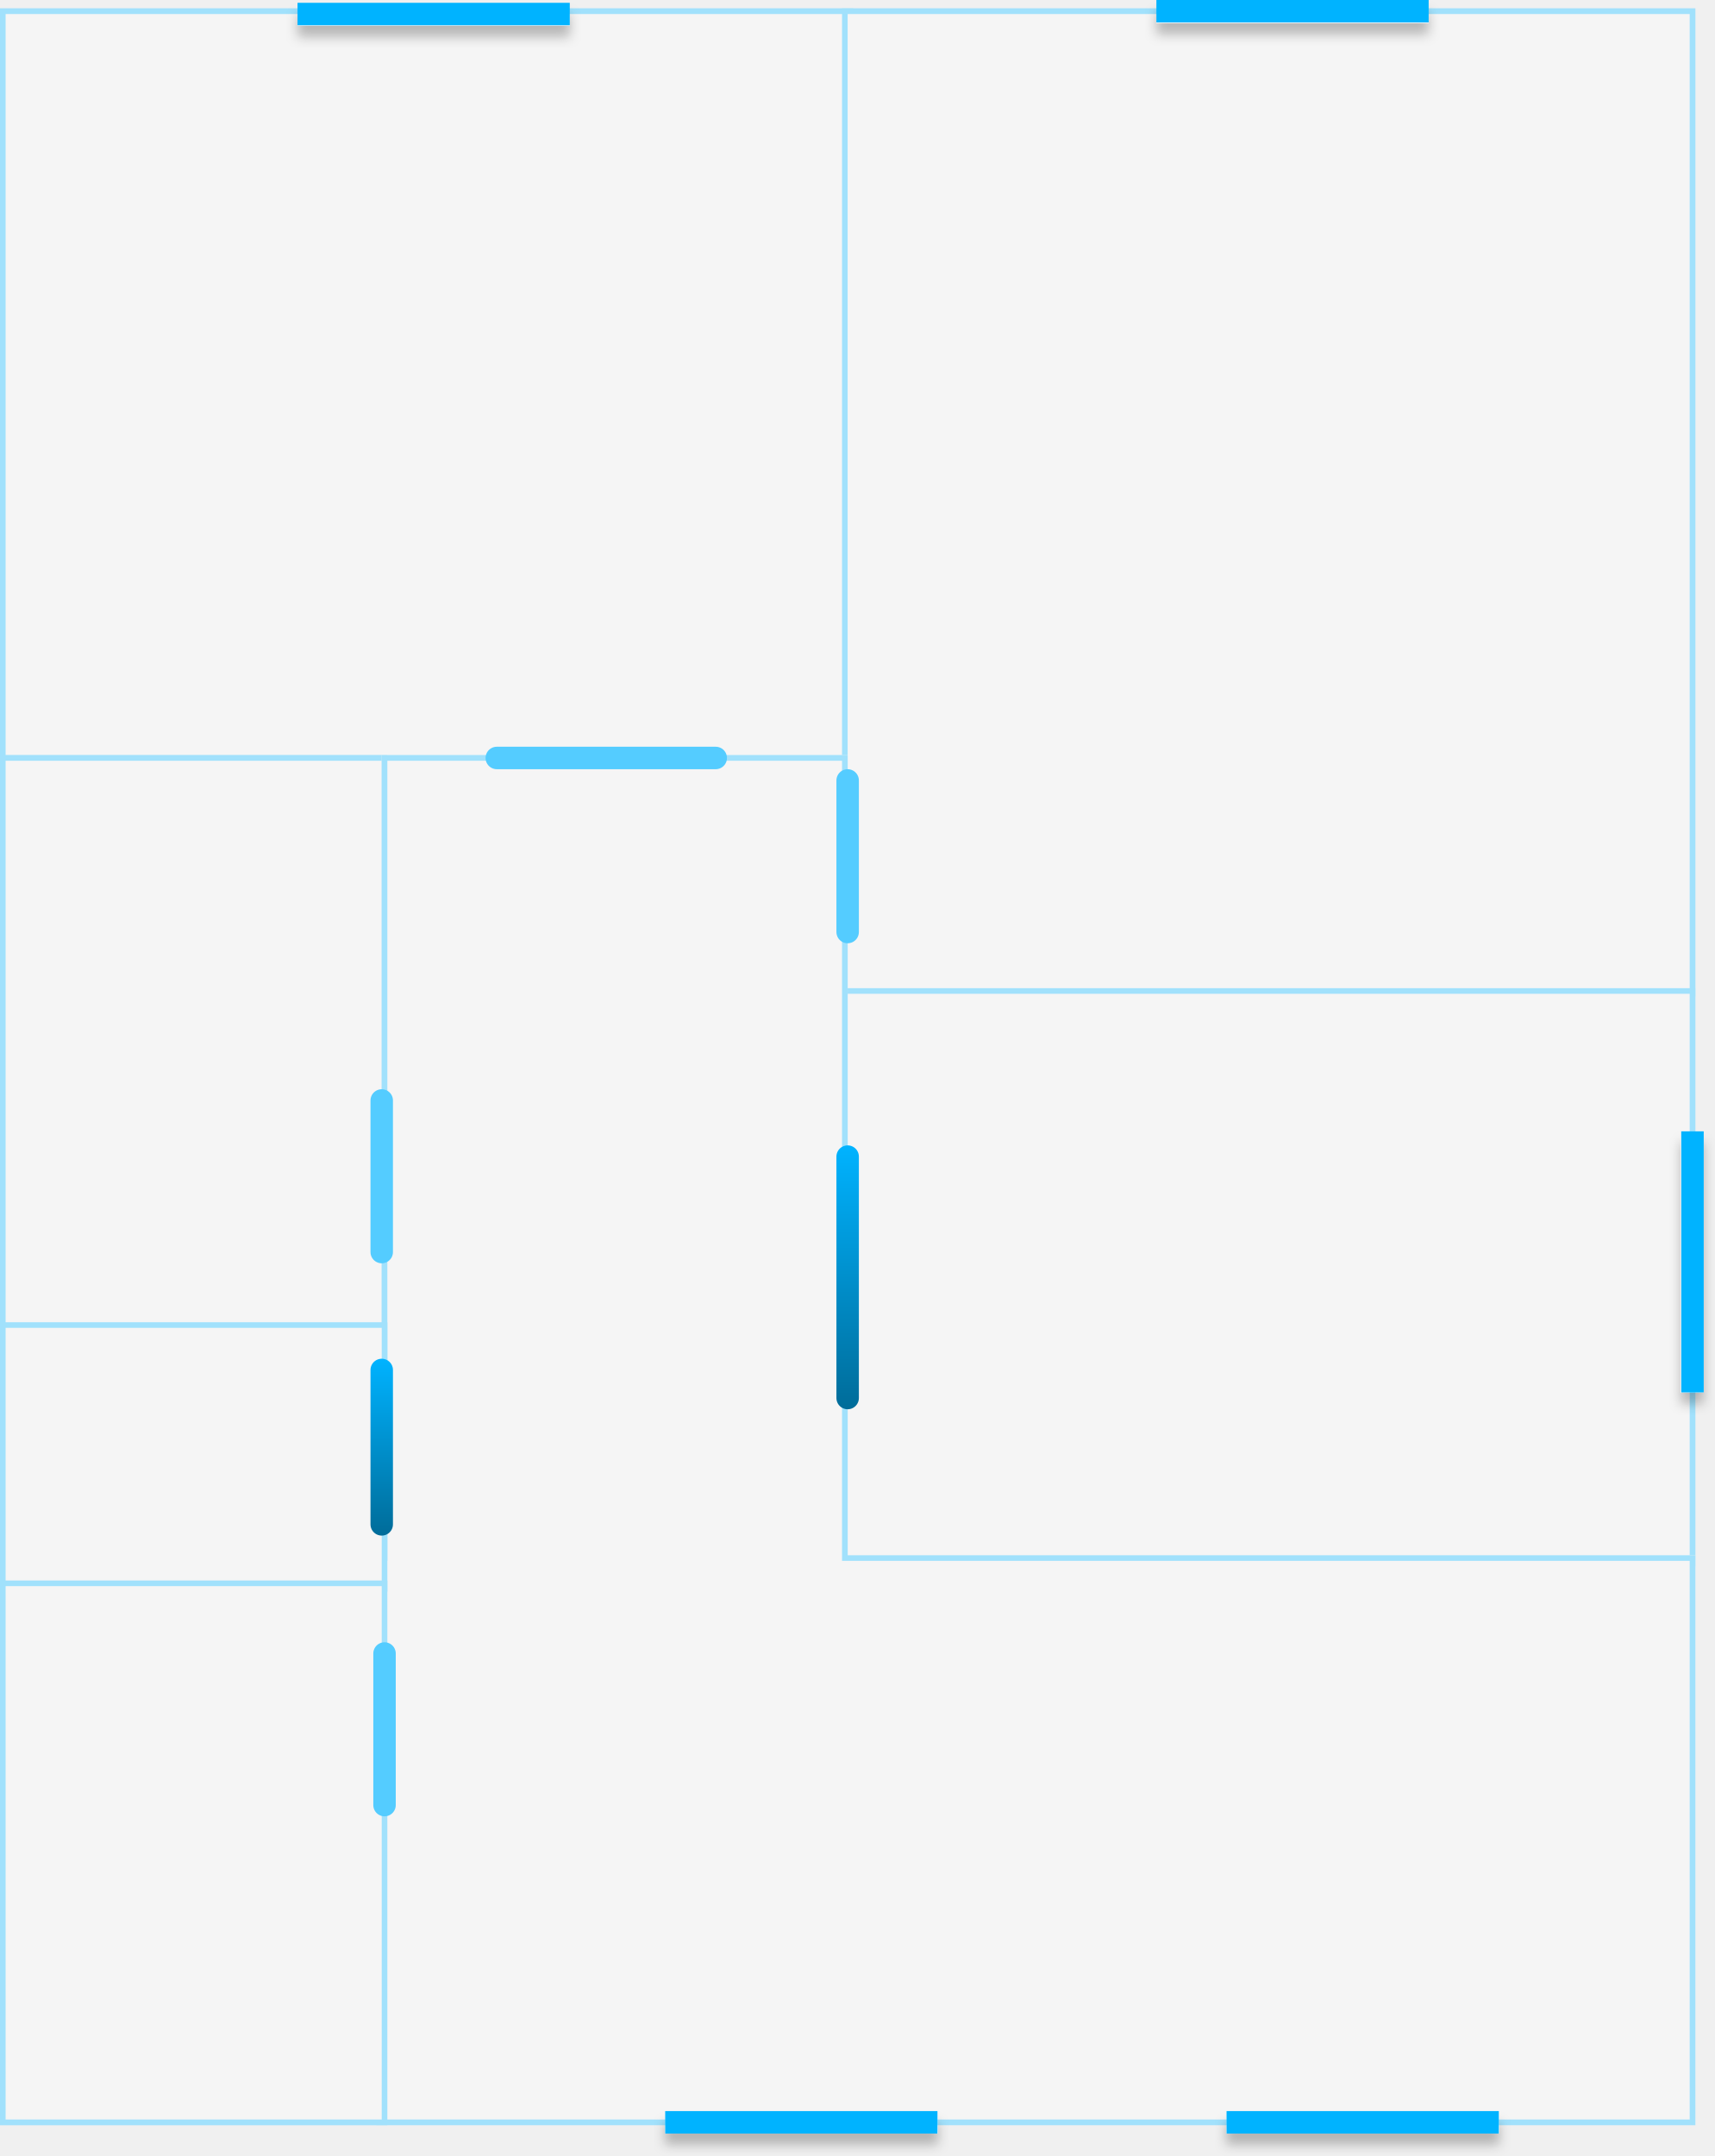
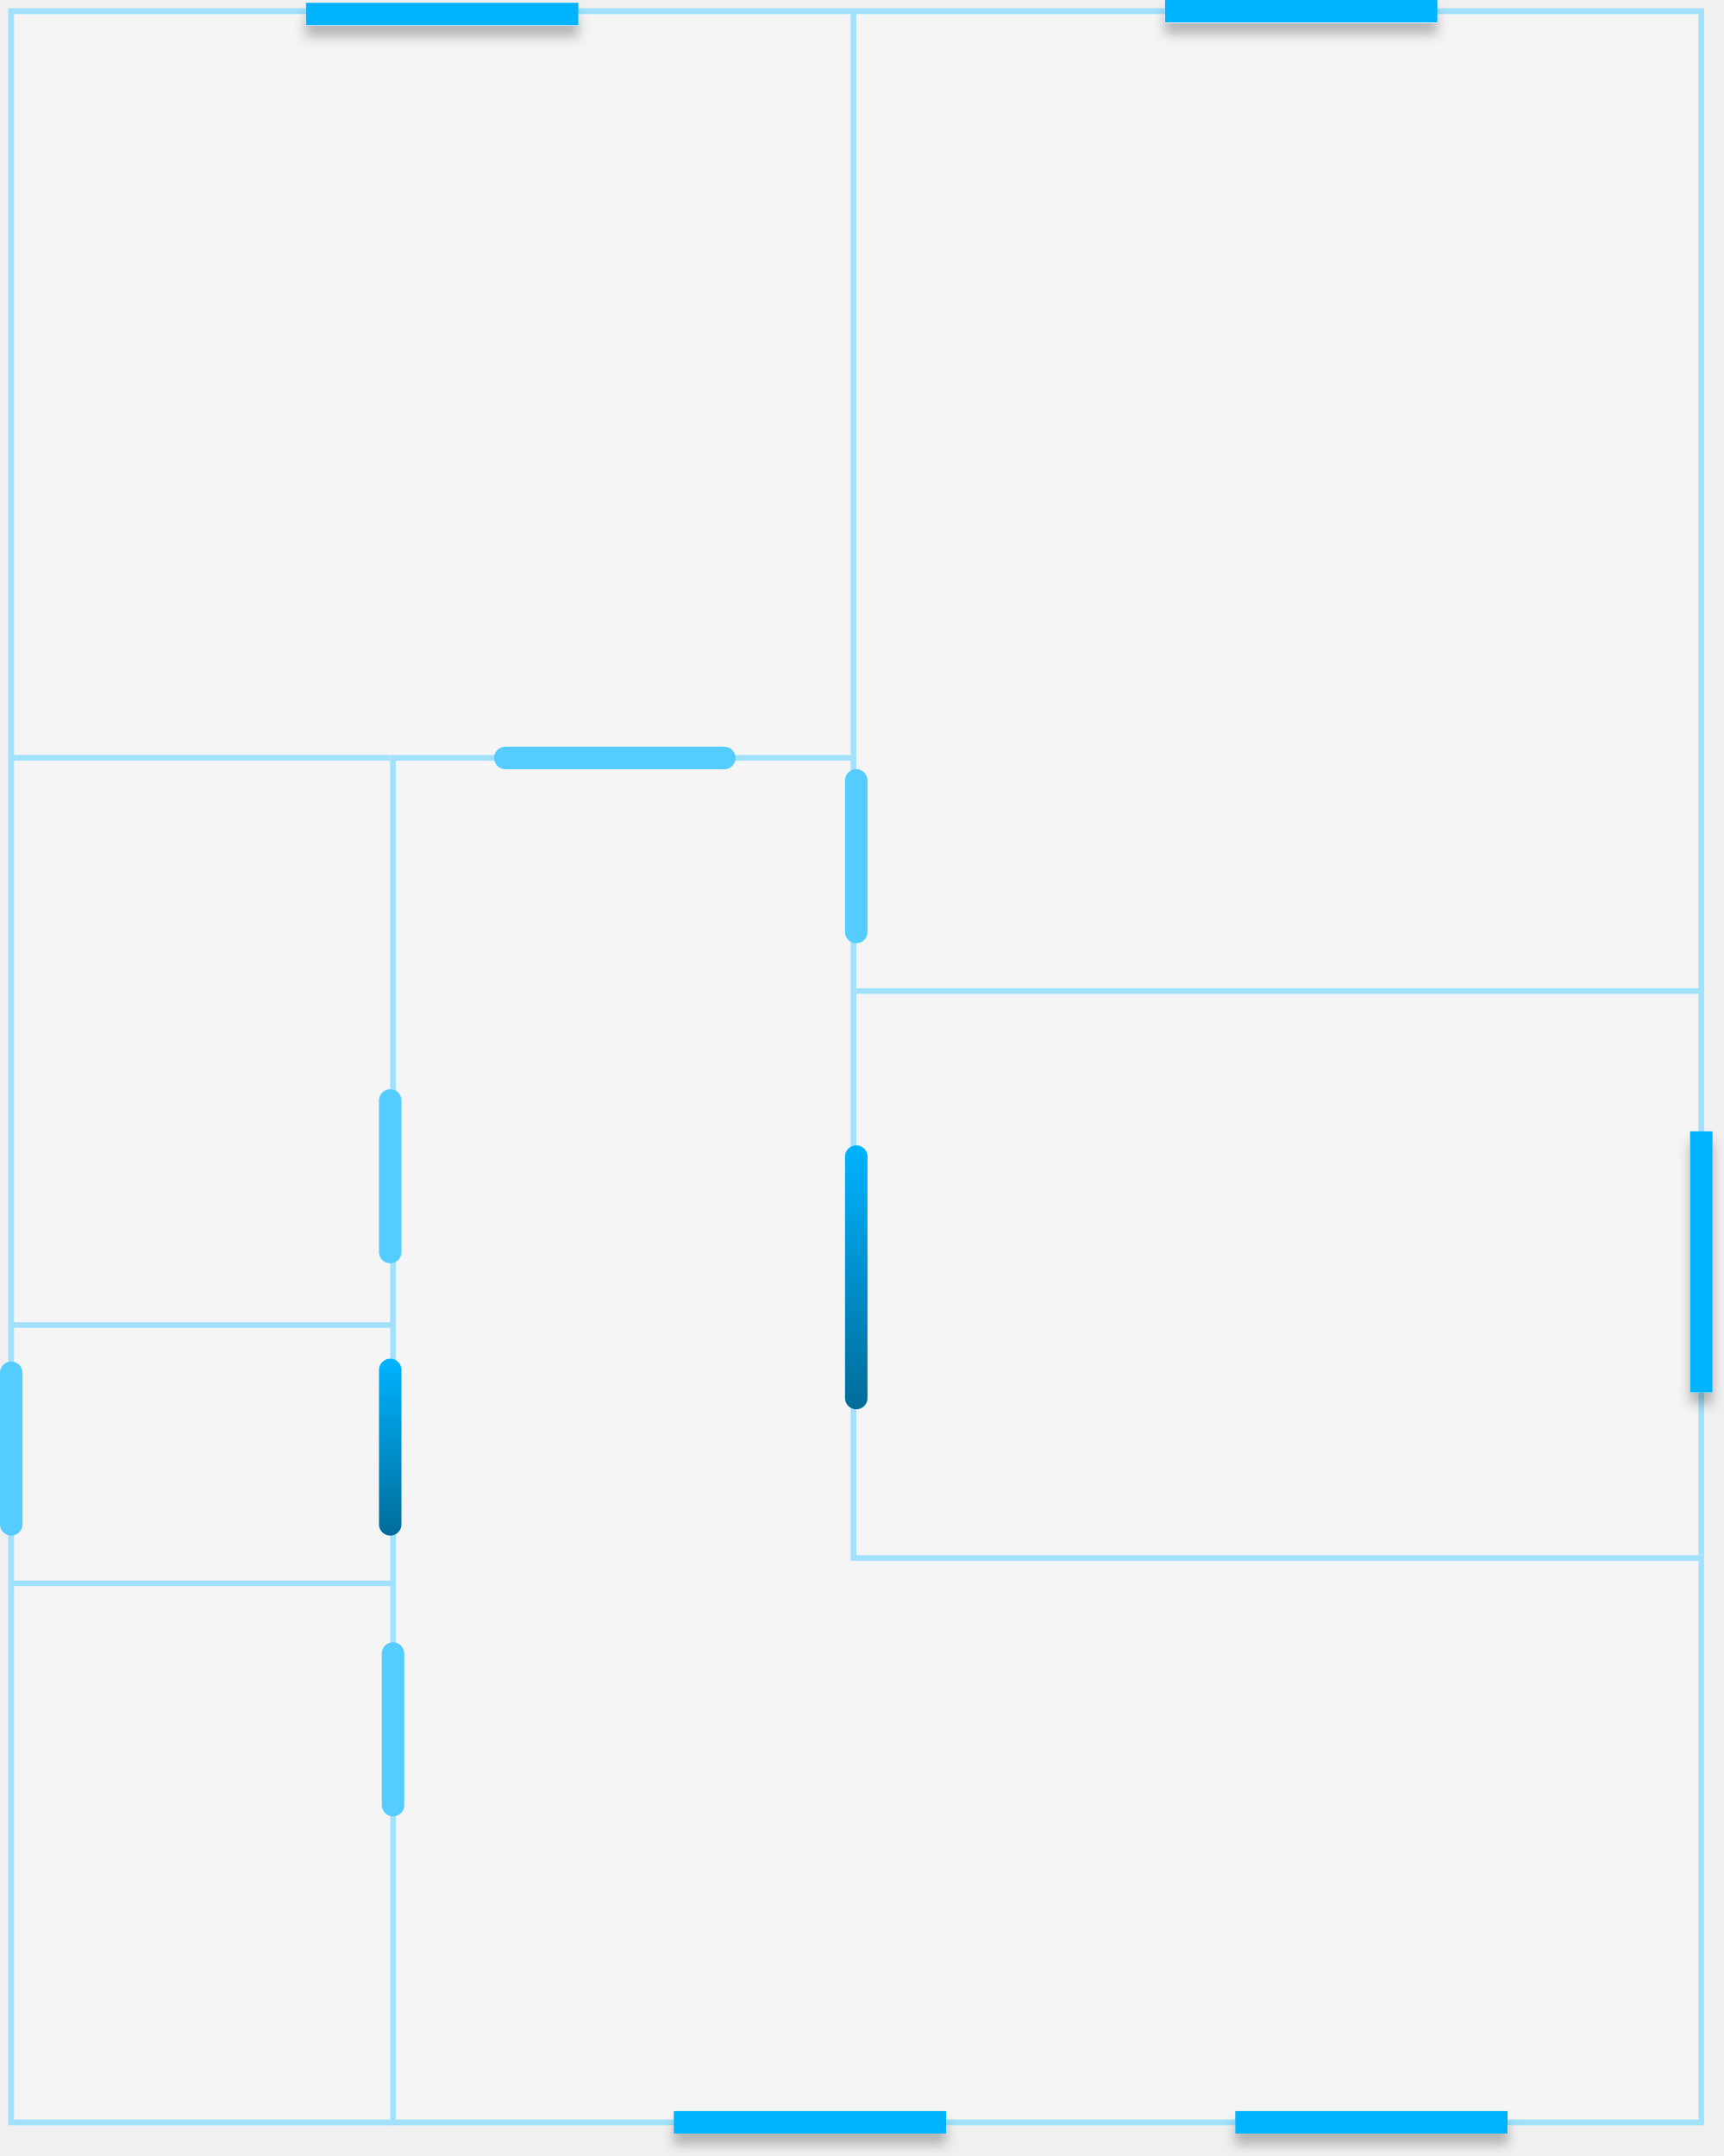
- <svg xmlns="http://www.w3.org/2000/svg" width="611" height="768" viewBox="0 0 611 768" fill="none">
-   <rect x="1" y="4" width="602" height="752" fill="white" stroke="#A1E1FC" stroke-width="2" />
-   <rect x="1" y="4" width="302" height="266" fill="#F5F5F5" stroke="#A1E1FC" stroke-width="2" />
-   <rect x="301" y="4" width="302" height="350" fill="#F5F5F5" stroke="#A1E1FC" stroke-width="2" />
-   <rect x="301" y="353" width="302" height="204" fill="#F5F5F5" stroke="#A1E1FC" stroke-width="2" />
-   <rect x="1" y="270" width="136" height="204" fill="#F5F5F5" stroke="#A1E1FC" stroke-width="2" />
+ <svg xmlns="http://www.w3.org/2000/svg" width="614" height="768" viewBox="0 0 614 768" fill="none">
+   <rect x="4" y="4" width="602" height="752" fill="white" stroke="#A1E1FC" stroke-width="2" />
+   <rect x="4" y="4" width="302" height="266" fill="#F5F5F5" stroke="#A1E1FC" stroke-width="2" />
+   <rect x="304" y="4" width="302" height="350" fill="#F5F5F5" stroke="#A1E1FC" stroke-width="2" />
+   <rect x="304" y="353" width="302" height="204" fill="#F5F5F5" stroke="#A1E1FC" stroke-width="2" />
+   <rect x="4" y="270" width="136" height="204" fill="#F5F5F5" stroke="#A1E1FC" stroke-width="2" />
  <mask id="path-6-inside-1_2004_41" fill="white">
-     <path d="M302 554H604V757H134V554H136V269H302V554Z" />
+     <path d="M305 554H607V757H137V554H139V269H305V554Z" />
  </mask>
-   <path d="M302 554H604V757H134V554H136V269H302V554Z" fill="#F5F5F5" />
-   <path d="M302 554H300V556H302V554ZM604 554H606V552H604V554ZM604 757V759H606V757H604ZM134 757H132V759H134V757ZM134 554V552H132V554H134ZM136 554V556H138V554H136ZM136 269V267H134V269H136ZM302 269H304V267H302V269ZM302 554V556H604V554V552H302V554ZM604 554H602V757H604H606V554H604ZM604 757V755H134V757V759H604V757ZM134 757H136V554H134H132V757H134ZM134 554V556H136V554V552H134V554ZM136 554H138V269H136H134V554H136ZM136 269V271H302V269V267H136V269ZM302 269H300V554H302H304V269H302Z" fill="#A1E1FC" mask="url(#path-6-inside-1_2004_41)" />
-   <rect x="1" y="472" width="136" height="94" fill="#F5F5F5" stroke="#A1E1FC" stroke-width="2" />
-   <rect x="1" y="564" width="136" height="192" fill="#F5F5F5" stroke="#A1E1FC" stroke-width="2" />
+   <path d="M305 554H607V757H137V554H139V269H305V554Z" fill="#F5F5F5" />
+   <path d="M305 554H303V556H305V554ZM607 554H609V552H607V554ZM607 757V759H609V757H607ZM137 757H135V759H137V757ZM137 554V552H135V554H137ZM139 554V556H141V554H139ZM139 269V267H137V269H139ZM305 269H307V267H305V269ZM305 554V556H607V554V552H305V554ZM607 554H605V757H607H609V554H607ZM607 757V755H137V757V759H607V757ZM137 757H139V554H137H135V757H137ZM137 554V556H139V554V552H137V554ZM139 554H141V269H139H137V554H139ZM139 269V271H305V269V267H139V269ZM305 269H303V554H305H307V269H305Z" fill="#A1E1FC" mask="url(#path-6-inside-1_2004_41)" />
+   <rect x="4" y="472" width="136" height="94" fill="#F5F5F5" stroke="#A1E1FC" stroke-width="2" />
+   <rect x="4" y="564" width="136" height="192" fill="#F5F5F5" stroke="#A1E1FC" stroke-width="2" />
  <g filter="url(#filter0_d_2004_41)">
-     <line x1="110" y1="5" x2="199" y2="5" stroke="#00B3FF" stroke-width="8" stroke-linecap="square" />
+     <line x1="113" y1="5" x2="202" y2="5" stroke="#00B3FF" stroke-width="8" stroke-linecap="square" />
  </g>
  <g filter="url(#filter1_d_2004_41)">
-     <line x1="416" y1="4" x2="505" y2="4" stroke="#00B3FF" stroke-width="8" stroke-linecap="square" />
+     <line x1="419" y1="4" x2="508" y2="4" stroke="#00B3FF" stroke-width="8" stroke-linecap="square" />
  </g>
  <g filter="url(#filter2_d_2004_41)">
-     <line x1="241" y1="756" x2="330" y2="756" stroke="#00B3FF" stroke-width="8" stroke-linecap="square" />
+     <line x1="244" y1="756" x2="333" y2="756" stroke="#00B3FF" stroke-width="8" stroke-linecap="square" />
  </g>
  <g filter="url(#filter3_d_2004_41)">
-     <line x1="441" y1="756" x2="530" y2="756" stroke="#00B3FF" stroke-width="8" stroke-linecap="square" />
+     <line x1="444" y1="756" x2="533" y2="756" stroke="#00B3FF" stroke-width="8" stroke-linecap="square" />
  </g>
  <g filter="url(#filter4_d_2004_41)">
-     <line x1="603" y1="407" x2="603" y2="492" stroke="#00B3FF" stroke-width="8" stroke-linecap="square" />
+     <line x1="606" y1="407" x2="606" y2="492" stroke="#00B3FF" stroke-width="8" stroke-linecap="square" />
  </g>
-   <line x1="136" y1="488" x2="136" y2="543" stroke="url(#paint0_linear_2004_41)" stroke-width="8" stroke-linecap="round" />
-   <line x1="302" y1="412" x2="302" y2="498" stroke="url(#paint1_linear_2004_41)" stroke-width="8" stroke-linecap="round" />
-   <line x1="177" y1="270" x2="255" y2="270" stroke="#54CCFF" stroke-width="8" stroke-linecap="round" />
-   <line x1="302" y1="278" x2="302" y2="332" stroke="#54CCFF" stroke-width="8" stroke-linecap="round" />
-   <line x1="136" y1="392" x2="136" y2="446" stroke="#54CCFF" stroke-width="8" stroke-linecap="round" />
-   <line x1="137" y1="589" x2="137" y2="643" stroke="#54CCFF" stroke-width="8" stroke-linecap="round" />
+   <line x1="139" y1="488" x2="139" y2="543" stroke="url(#paint0_linear_2004_41)" stroke-width="8" stroke-linecap="round" />
+   <line x1="305" y1="412" x2="305" y2="498" stroke="url(#paint1_linear_2004_41)" stroke-width="8" stroke-linecap="round" />
+   <line x1="180" y1="270" x2="258" y2="270" stroke="#54CCFF" stroke-width="8" stroke-linecap="round" />
+   <line x1="305" y1="278" x2="305" y2="332" stroke="#54CCFF" stroke-width="8" stroke-linecap="round" />
+   <line x1="139" y1="392" x2="139" y2="446" stroke="#54CCFF" stroke-width="8" stroke-linecap="round" />
+   <line x1="140" y1="589" x2="140" y2="643" stroke="#54CCFF" stroke-width="8" stroke-linecap="round" />
+   <line x1="4" y1="489" x2="4" y2="543" stroke="#54CCFF" stroke-width="8" stroke-linecap="round" />
  <defs>
-     <filter id="filter0_d_2004_41" x="102" y="1" width="105" height="16" filterUnits="userSpaceOnUse" color-interpolation-filters="sRGB">
+     <filter id="filter0_d_2004_41" x="105" y="1" width="105" height="16" filterUnits="userSpaceOnUse" color-interpolation-filters="sRGB">
      <feFlood flood-opacity="0" result="BackgroundImageFix" />
      <feColorMatrix in="SourceAlpha" type="matrix" values="0 0 0 0 0 0 0 0 0 0 0 0 0 0 0 0 0 0 127 0" result="hardAlpha" />
      <feOffset dy="4" />
      <feGaussianBlur stdDeviation="2" />
      <feComposite in2="hardAlpha" operator="out" />
      <feColorMatrix type="matrix" values="0 0 0 0 0 0 0 0 0 0 0 0 0 0 0 0 0 0 0.25 0" />
      <feBlend mode="normal" in2="BackgroundImageFix" result="effect1_dropShadow_2004_41" />
      <feBlend mode="normal" in="SourceGraphic" in2="effect1_dropShadow_2004_41" result="shape" />
    </filter>
-     <filter id="filter1_d_2004_41" x="408" y="0" width="105" height="16" filterUnits="userSpaceOnUse" color-interpolation-filters="sRGB">
+     <filter id="filter1_d_2004_41" x="411" y="0" width="105" height="16" filterUnits="userSpaceOnUse" color-interpolation-filters="sRGB">
      <feFlood flood-opacity="0" result="BackgroundImageFix" />
      <feColorMatrix in="SourceAlpha" type="matrix" values="0 0 0 0 0 0 0 0 0 0 0 0 0 0 0 0 0 0 127 0" result="hardAlpha" />
      <feOffset dy="4" />
      <feGaussianBlur stdDeviation="2" />
      <feComposite in2="hardAlpha" operator="out" />
      <feColorMatrix type="matrix" values="0 0 0 0 0 0 0 0 0 0 0 0 0 0 0 0 0 0 0.25 0" />
      <feBlend mode="normal" in2="BackgroundImageFix" result="effect1_dropShadow_2004_41" />
      <feBlend mode="normal" in="SourceGraphic" in2="effect1_dropShadow_2004_41" result="shape" />
    </filter>
-     <filter id="filter2_d_2004_41" x="233" y="752" width="105" height="16" filterUnits="userSpaceOnUse" color-interpolation-filters="sRGB">
+     <filter id="filter2_d_2004_41" x="236" y="752" width="105" height="16" filterUnits="userSpaceOnUse" color-interpolation-filters="sRGB">
      <feFlood flood-opacity="0" result="BackgroundImageFix" />
      <feColorMatrix in="SourceAlpha" type="matrix" values="0 0 0 0 0 0 0 0 0 0 0 0 0 0 0 0 0 0 127 0" result="hardAlpha" />
      <feOffset dy="4" />
      <feGaussianBlur stdDeviation="2" />
      <feComposite in2="hardAlpha" operator="out" />
      <feColorMatrix type="matrix" values="0 0 0 0 0 0 0 0 0 0 0 0 0 0 0 0 0 0 0.25 0" />
      <feBlend mode="normal" in2="BackgroundImageFix" result="effect1_dropShadow_2004_41" />
      <feBlend mode="normal" in="SourceGraphic" in2="effect1_dropShadow_2004_41" result="shape" />
    </filter>
-     <filter id="filter3_d_2004_41" x="433" y="752" width="105" height="16" filterUnits="userSpaceOnUse" color-interpolation-filters="sRGB">
+     <filter id="filter3_d_2004_41" x="436" y="752" width="105" height="16" filterUnits="userSpaceOnUse" color-interpolation-filters="sRGB">
      <feFlood flood-opacity="0" result="BackgroundImageFix" />
      <feColorMatrix in="SourceAlpha" type="matrix" values="0 0 0 0 0 0 0 0 0 0 0 0 0 0 0 0 0 0 127 0" result="hardAlpha" />
      <feOffset dy="4" />
      <feGaussianBlur stdDeviation="2" />
      <feComposite in2="hardAlpha" operator="out" />
      <feColorMatrix type="matrix" values="0 0 0 0 0 0 0 0 0 0 0 0 0 0 0 0 0 0 0.25 0" />
      <feBlend mode="normal" in2="BackgroundImageFix" result="effect1_dropShadow_2004_41" />
      <feBlend mode="normal" in="SourceGraphic" in2="effect1_dropShadow_2004_41" result="shape" />
    </filter>
-     <filter id="filter4_d_2004_41" x="595" y="403" width="16" height="101" filterUnits="userSpaceOnUse" color-interpolation-filters="sRGB">
+     <filter id="filter4_d_2004_41" x="598" y="403" width="16" height="101" filterUnits="userSpaceOnUse" color-interpolation-filters="sRGB">
      <feFlood flood-opacity="0" result="BackgroundImageFix" />
      <feColorMatrix in="SourceAlpha" type="matrix" values="0 0 0 0 0 0 0 0 0 0 0 0 0 0 0 0 0 0 127 0" result="hardAlpha" />
      <feOffset dy="4" />
      <feGaussianBlur stdDeviation="2" />
      <feComposite in2="hardAlpha" operator="out" />
      <feColorMatrix type="matrix" values="0 0 0 0 0 0 0 0 0 0 0 0 0 0 0 0 0 0 0.25 0" />
      <feBlend mode="normal" in2="BackgroundImageFix" result="effect1_dropShadow_2004_41" />
      <feBlend mode="normal" in="SourceGraphic" in2="effect1_dropShadow_2004_41" result="shape" />
    </filter>
-     <linearGradient id="paint0_linear_2004_41" x1="131.5" y1="484" x2="131.5" y2="547" gradientUnits="userSpaceOnUse">
+     <linearGradient id="paint0_linear_2004_41" x1="134.5" y1="484" x2="134.5" y2="547" gradientUnits="userSpaceOnUse">
      <stop stop-color="#00B3FF" />
      <stop offset="1" stop-color="#006C99" />
    </linearGradient>
-     <linearGradient id="paint1_linear_2004_41" x1="297.5" y1="408" x2="297.5" y2="502" gradientUnits="userSpaceOnUse">
+     <linearGradient id="paint1_linear_2004_41" x1="300.5" y1="408" x2="300.5" y2="502" gradientUnits="userSpaceOnUse">
      <stop stop-color="#00B3FF" />
      <stop offset="1" stop-color="#006C99" />
    </linearGradient>
  </defs>
</svg>
